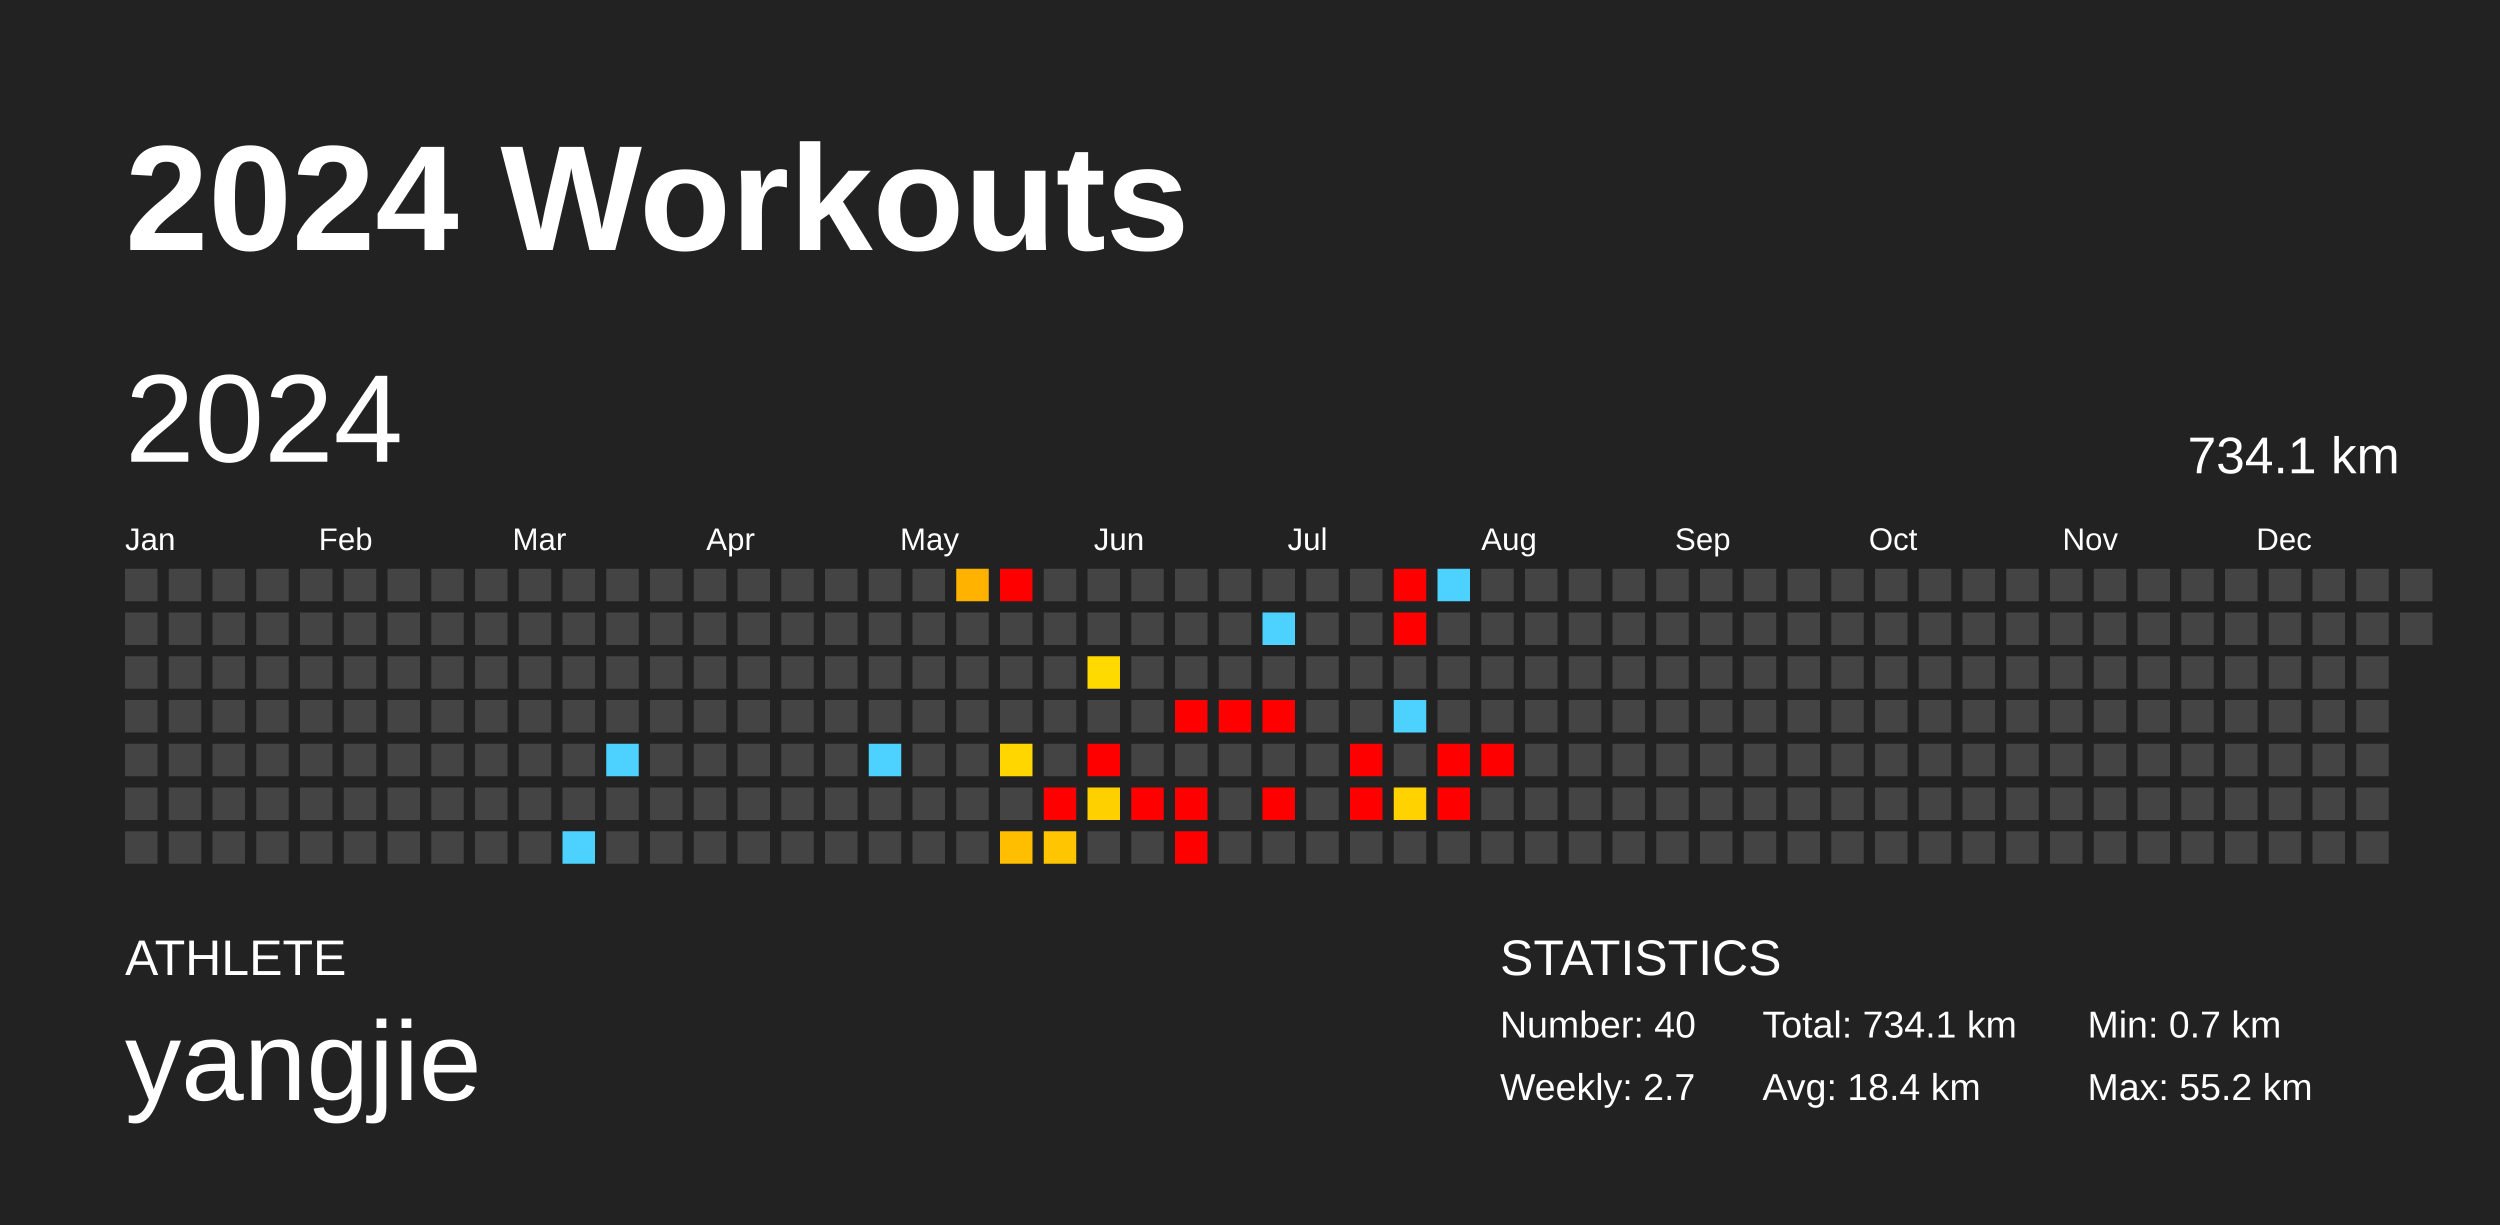
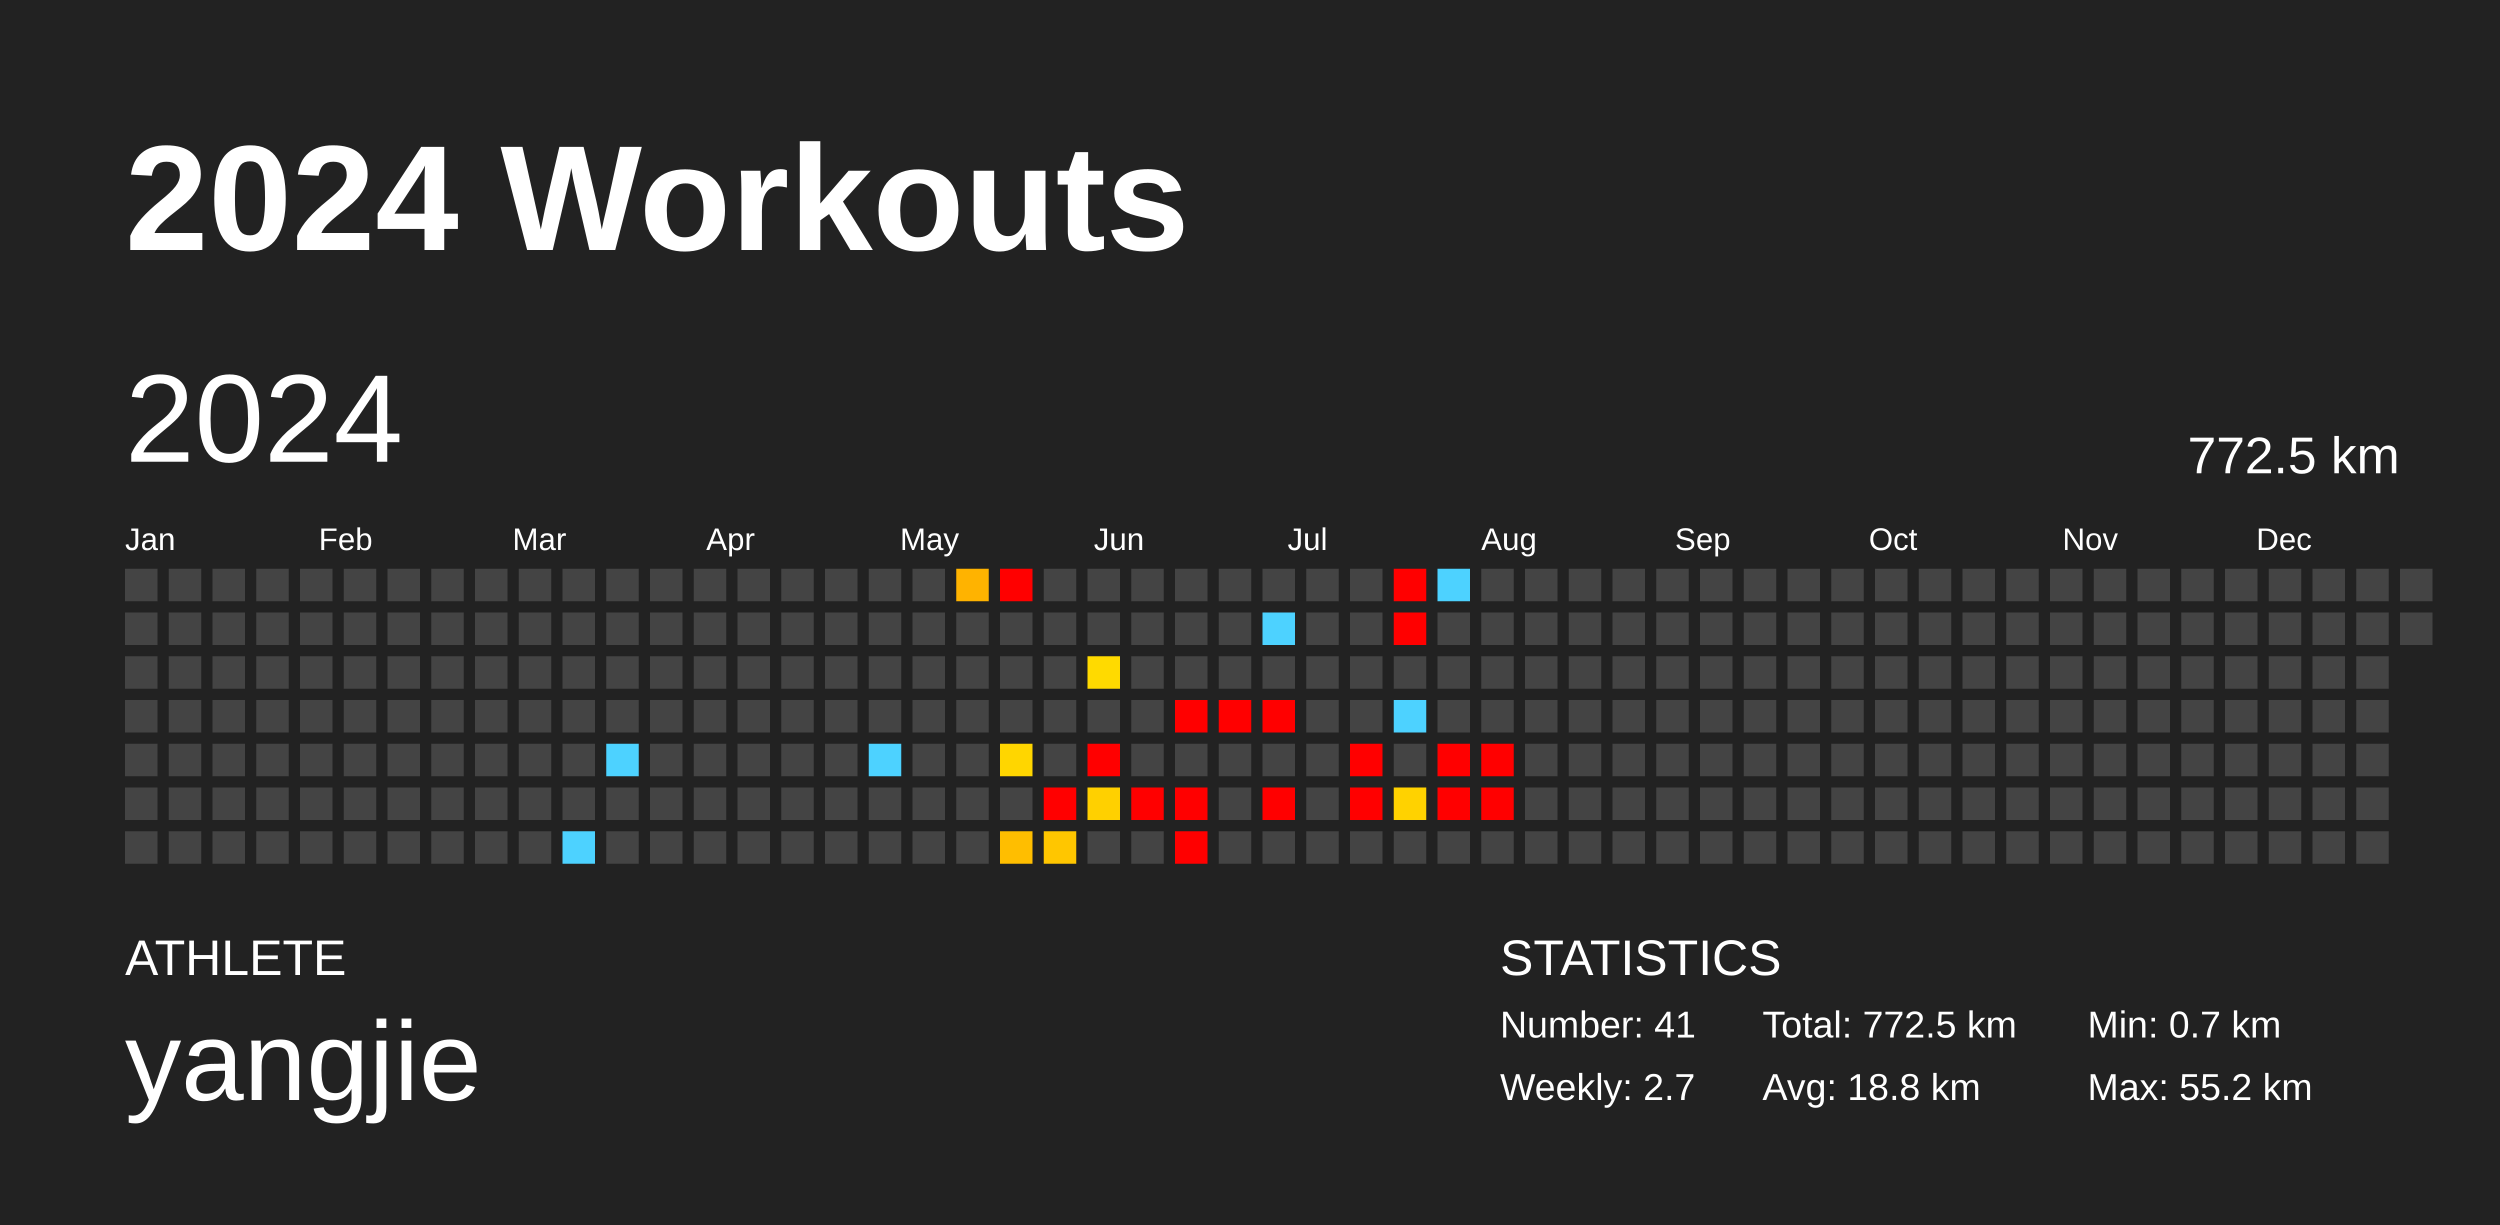
<svg xmlns="http://www.w3.org/2000/svg" baseProfile="full" height="98mm" version="1.1" viewBox="0,0,200,98" width="200mm">
  <defs />
  <rect fill="#222222" height="98" width="200" x="0" y="0" />
  <text fill="#FFFFFF" style="font-size:12px; font-family:Arial; font-weight:bold;" x="10" y="20">2024 Workouts</text>
  <text fill="#FFFFFF" style="font-size:4px; font-family:Arial" x="10" y="78">ATHLETE</text>
  <text fill="#FFFFFF" style="font-size:9px; font-family:Arial" x="10" y="88">yangjie</text>
  <text fill="#FFFFFF" style="font-size:4px; font-family:Arial" x="120" y="78">STATISTICS</text>
-   <text fill="#FFFFFF" style="font-size:3px; font-family:Arial" x="120" y="83">Number: 40</text>
+   <text fill="#FFFFFF" style="font-size:3px; font-family:Arial" x="120" y="83">Number: 41</text>
  <text fill="#FFFFFF" style="font-size:3px; font-family:Arial" x="120" y="88">Weekly: 2.7</text>
-   <text fill="#FFFFFF" style="font-size:3px; font-family:Arial" x="141" y="83">Total: 734.1 km</text>
-   <text fill="#FFFFFF" style="font-size:3px; font-family:Arial" x="141" y="88">Avg: 18.4 km</text>
+   <text fill="#FFFFFF" style="font-size:3px; font-family:Arial" x="141" y="83">Total: 772.5 km</text>
+   <text fill="#FFFFFF" style="font-size:3px; font-family:Arial" x="141" y="88">Avg: 18.8 km</text>
  <text fill="#FFFFFF" style="font-size:3px; font-family:Arial" x="167" y="83">Min: 0.7 km</text>
  <text fill="#FFFFFF" style="font-size:3px; font-family:Arial" x="167" y="88">Max: 55.2 km</text>
  <text dominant-baseline="hanging" fill="#FFFFFF" style="font-size:10.0px; font-family:Arial;" x="10" y="30">2024</text>
-   <text dominant-baseline="hanging" fill="#FFFFFF" style="font-size:4.125px; font-family:Arial;" x="175" y="35">734.1 km</text>
+   <text dominant-baseline="hanging" fill="#FFFFFF" style="font-size:4.125px; font-family:Arial;" x="175" y="35">772.5 km</text>
  <text fill="#FFFFFF" style="font-size:2.5px; font-family:Arial" x="10.0" y="44">Jan</text>
  <text fill="#FFFFFF" style="font-size:2.5px; font-family:Arial" x="25.5" y="44">Feb</text>
  <text fill="#FFFFFF" style="font-size:2.5px; font-family:Arial" x="41.0" y="44">Mar</text>
  <text fill="#FFFFFF" style="font-size:2.5px; font-family:Arial" x="56.5" y="44">Apr</text>
  <text fill="#FFFFFF" style="font-size:2.5px; font-family:Arial" x="72.0" y="44">May</text>
  <text fill="#FFFFFF" style="font-size:2.5px; font-family:Arial" x="87.5" y="44">Jun</text>
  <text fill="#FFFFFF" style="font-size:2.5px; font-family:Arial" x="103.0" y="44">Jul</text>
  <text fill="#FFFFFF" style="font-size:2.5px; font-family:Arial" x="118.5" y="44">Aug</text>
  <text fill="#FFFFFF" style="font-size:2.5px; font-family:Arial" x="134.0" y="44">Sep</text>
  <text fill="#FFFFFF" style="font-size:2.5px; font-family:Arial" x="149.5" y="44">Oct</text>
  <text fill="#FFFFFF" style="font-size:2.5px; font-family:Arial" x="165.0" y="44">Nov</text>
  <text fill="#FFFFFF" style="font-size:2.5px; font-family:Arial" x="180.5" y="44">Dec</text>
  <rect fill="#444444" height="2.6" width="2.6" x="10.0" y="45.5" />
  <rect fill="#444444" height="2.6" width="2.6" x="10.0" y="49.0" />
  <rect fill="#444444" height="2.6" width="2.6" x="10.0" y="52.5" />
  <rect fill="#444444" height="2.6" width="2.6" x="10.0" y="56.0" />
  <rect fill="#444444" height="2.6" width="2.6" x="10.0" y="59.5" />
  <rect fill="#444444" height="2.6" width="2.6" x="10.0" y="63.0" />
  <rect fill="#444444" height="2.6" width="2.6" x="10.0" y="66.5" />
  <rect fill="#444444" height="2.6" width="2.6" x="13.5" y="45.5" />
  <rect fill="#444444" height="2.6" width="2.6" x="13.5" y="49.0" />
  <rect fill="#444444" height="2.6" width="2.6" x="13.5" y="52.5" />
  <rect fill="#444444" height="2.6" width="2.6" x="13.5" y="56.0" />
  <rect fill="#444444" height="2.6" width="2.6" x="13.5" y="59.5" />
  <rect fill="#444444" height="2.6" width="2.6" x="13.5" y="63.0" />
  <rect fill="#444444" height="2.6" width="2.6" x="13.5" y="66.5" />
  <rect fill="#444444" height="2.6" width="2.6" x="17.0" y="45.5" />
  <rect fill="#444444" height="2.6" width="2.6" x="17.0" y="49.0" />
  <rect fill="#444444" height="2.6" width="2.6" x="17.0" y="52.5" />
  <rect fill="#444444" height="2.6" width="2.6" x="17.0" y="56.0" />
  <rect fill="#444444" height="2.6" width="2.6" x="17.0" y="59.5" />
  <rect fill="#444444" height="2.6" width="2.6" x="17.0" y="63.0" />
  <rect fill="#444444" height="2.6" width="2.6" x="17.0" y="66.5" />
  <rect fill="#444444" height="2.6" width="2.6" x="20.5" y="45.5" />
  <rect fill="#444444" height="2.6" width="2.6" x="20.5" y="49.0" />
  <rect fill="#444444" height="2.6" width="2.6" x="20.5" y="52.5" />
  <rect fill="#444444" height="2.6" width="2.6" x="20.5" y="56.0" />
  <rect fill="#444444" height="2.6" width="2.6" x="20.5" y="59.5" />
  <rect fill="#444444" height="2.6" width="2.6" x="20.5" y="63.0" />
  <rect fill="#444444" height="2.6" width="2.6" x="20.5" y="66.5" />
  <rect fill="#444444" height="2.6" width="2.6" x="24.0" y="45.5" />
  <rect fill="#444444" height="2.6" width="2.6" x="24.0" y="49.0" />
  <rect fill="#444444" height="2.6" width="2.6" x="24.0" y="52.5" />
  <rect fill="#444444" height="2.6" width="2.6" x="24.0" y="56.0" />
  <rect fill="#444444" height="2.6" width="2.6" x="24.0" y="59.5" />
  <rect fill="#444444" height="2.6" width="2.6" x="24.0" y="63.0" />
  <rect fill="#444444" height="2.6" width="2.6" x="24.0" y="66.5" />
  <rect fill="#444444" height="2.6" width="2.6" x="27.5" y="45.5" />
  <rect fill="#444444" height="2.6" width="2.6" x="27.5" y="49.0" />
  <rect fill="#444444" height="2.6" width="2.6" x="27.5" y="52.5" />
  <rect fill="#444444" height="2.6" width="2.6" x="27.5" y="56.0" />
  <rect fill="#444444" height="2.6" width="2.6" x="27.5" y="59.5" />
  <rect fill="#444444" height="2.6" width="2.6" x="27.5" y="63.0" />
  <rect fill="#444444" height="2.6" width="2.6" x="27.5" y="66.5" />
  <rect fill="#444444" height="2.6" width="2.6" x="31.0" y="45.5" />
  <rect fill="#444444" height="2.6" width="2.6" x="31.0" y="49.0" />
  <rect fill="#444444" height="2.6" width="2.6" x="31.0" y="52.5" />
  <rect fill="#444444" height="2.6" width="2.6" x="31.0" y="56.0" />
  <rect fill="#444444" height="2.6" width="2.6" x="31.0" y="59.5" />
  <rect fill="#444444" height="2.6" width="2.6" x="31.0" y="63.0" />
  <rect fill="#444444" height="2.6" width="2.6" x="31.0" y="66.5" />
  <rect fill="#444444" height="2.6" width="2.6" x="34.5" y="45.5" />
  <rect fill="#444444" height="2.6" width="2.6" x="34.5" y="49.0" />
  <rect fill="#444444" height="2.6" width="2.6" x="34.5" y="52.5" />
  <rect fill="#444444" height="2.6" width="2.6" x="34.5" y="56.0" />
  <rect fill="#444444" height="2.6" width="2.6" x="34.5" y="59.5" />
  <rect fill="#444444" height="2.6" width="2.6" x="34.5" y="63.0" />
  <rect fill="#444444" height="2.6" width="2.6" x="34.5" y="66.5" />
  <rect fill="#444444" height="2.6" width="2.6" x="38.0" y="45.5" />
  <rect fill="#444444" height="2.6" width="2.6" x="38.0" y="49.0" />
  <rect fill="#444444" height="2.6" width="2.6" x="38.0" y="52.5" />
  <rect fill="#444444" height="2.6" width="2.6" x="38.0" y="56.0" />
  <rect fill="#444444" height="2.6" width="2.6" x="38.0" y="59.5" />
  <rect fill="#444444" height="2.6" width="2.6" x="38.0" y="63.0" />
  <rect fill="#444444" height="2.6" width="2.6" x="38.0" y="66.5" />
  <rect fill="#444444" height="2.6" width="2.6" x="41.5" y="45.5" />
  <rect fill="#444444" height="2.6" width="2.6" x="41.5" y="49.0" />
  <rect fill="#444444" height="2.6" width="2.6" x="41.5" y="52.5" />
  <rect fill="#444444" height="2.6" width="2.6" x="41.5" y="56.0" />
  <rect fill="#444444" height="2.6" width="2.6" x="41.5" y="59.5" />
  <rect fill="#444444" height="2.6" width="2.6" x="41.5" y="63.0" />
  <rect fill="#444444" height="2.6" width="2.6" x="41.5" y="66.5" />
  <rect fill="#444444" height="2.6" width="2.6" x="45.0" y="45.5" />
  <rect fill="#444444" height="2.6" width="2.6" x="45.0" y="49.0" />
  <rect fill="#444444" height="2.6" width="2.6" x="45.0" y="52.5" />
  <rect fill="#444444" height="2.6" width="2.6" x="45.0" y="56.0" />
  <rect fill="#444444" height="2.6" width="2.6" x="45.0" y="59.5" />
  <rect fill="#444444" height="2.6" width="2.6" x="45.0" y="63.0" />
  <rect fill="#4dd2ff" height="2.6" width="2.6" x="45.0" y="66.5" />
  <rect fill="#444444" height="2.6" width="2.6" x="48.5" y="45.5" />
  <rect fill="#444444" height="2.6" width="2.6" x="48.5" y="49.0" />
  <rect fill="#444444" height="2.6" width="2.6" x="48.5" y="52.5" />
  <rect fill="#444444" height="2.6" width="2.6" x="48.5" y="56.0" />
  <rect fill="#4dd2ff" height="2.6" width="2.6" x="48.5" y="59.5" />
  <rect fill="#444444" height="2.6" width="2.6" x="48.5" y="63.0" />
  <rect fill="#444444" height="2.6" width="2.6" x="48.5" y="66.5" />
  <rect fill="#444444" height="2.6" width="2.6" x="52.0" y="45.5" />
  <rect fill="#444444" height="2.6" width="2.6" x="52.0" y="49.0" />
  <rect fill="#444444" height="2.6" width="2.6" x="52.0" y="52.5" />
  <rect fill="#444444" height="2.6" width="2.6" x="52.0" y="56.0" />
  <rect fill="#444444" height="2.6" width="2.6" x="52.0" y="59.5" />
  <rect fill="#444444" height="2.6" width="2.6" x="52.0" y="63.0" />
  <rect fill="#444444" height="2.6" width="2.6" x="52.0" y="66.5" />
  <rect fill="#444444" height="2.6" width="2.6" x="55.5" y="45.5" />
  <rect fill="#444444" height="2.6" width="2.6" x="55.5" y="49.0" />
  <rect fill="#444444" height="2.6" width="2.6" x="55.5" y="52.5" />
  <rect fill="#444444" height="2.6" width="2.6" x="55.5" y="56.0" />
  <rect fill="#444444" height="2.6" width="2.6" x="55.5" y="59.5" />
  <rect fill="#444444" height="2.6" width="2.6" x="55.5" y="63.0" />
  <rect fill="#444444" height="2.6" width="2.6" x="55.5" y="66.5" />
  <rect fill="#444444" height="2.6" width="2.6" x="59.0" y="45.5" />
  <rect fill="#444444" height="2.6" width="2.6" x="59.0" y="49.0" />
  <rect fill="#444444" height="2.6" width="2.6" x="59.0" y="52.5" />
  <rect fill="#444444" height="2.6" width="2.6" x="59.0" y="56.0" />
  <rect fill="#444444" height="2.6" width="2.6" x="59.0" y="59.5" />
  <rect fill="#444444" height="2.6" width="2.6" x="59.0" y="63.0" />
  <rect fill="#444444" height="2.6" width="2.6" x="59.0" y="66.5" />
  <rect fill="#444444" height="2.6" width="2.6" x="62.5" y="45.5" />
  <rect fill="#444444" height="2.6" width="2.6" x="62.5" y="49.0" />
  <rect fill="#444444" height="2.6" width="2.6" x="62.5" y="52.5" />
  <rect fill="#444444" height="2.6" width="2.6" x="62.5" y="56.0" />
  <rect fill="#444444" height="2.6" width="2.6" x="62.5" y="59.5" />
  <rect fill="#444444" height="2.6" width="2.6" x="62.5" y="63.0" />
  <rect fill="#444444" height="2.6" width="2.6" x="62.5" y="66.5" />
  <rect fill="#444444" height="2.6" width="2.6" x="66.0" y="45.5" />
  <rect fill="#444444" height="2.6" width="2.6" x="66.0" y="49.0" />
  <rect fill="#444444" height="2.6" width="2.6" x="66.0" y="52.5" />
  <rect fill="#444444" height="2.6" width="2.6" x="66.0" y="56.0" />
  <rect fill="#444444" height="2.6" width="2.6" x="66.0" y="59.5" />
  <rect fill="#444444" height="2.6" width="2.6" x="66.0" y="63.0" />
  <rect fill="#444444" height="2.6" width="2.6" x="66.0" y="66.5" />
  <rect fill="#444444" height="2.6" width="2.6" x="69.5" y="45.5" />
  <rect fill="#444444" height="2.6" width="2.6" x="69.5" y="49.0" />
  <rect fill="#444444" height="2.6" width="2.6" x="69.5" y="52.5" />
  <rect fill="#444444" height="2.6" width="2.6" x="69.5" y="56.0" />
  <rect fill="#4dd2ff" height="2.6" width="2.6" x="69.5" y="59.5" />
  <rect fill="#444444" height="2.6" width="2.6" x="69.5" y="63.0" />
  <rect fill="#444444" height="2.6" width="2.6" x="69.5" y="66.5" />
  <rect fill="#444444" height="2.6" width="2.6" x="73.0" y="45.5" />
  <rect fill="#444444" height="2.6" width="2.6" x="73.0" y="49.0" />
  <rect fill="#444444" height="2.6" width="2.6" x="73.0" y="52.5" />
  <rect fill="#444444" height="2.6" width="2.6" x="73.0" y="56.0" />
  <rect fill="#444444" height="2.6" width="2.6" x="73.0" y="59.5" />
  <rect fill="#444444" height="2.6" width="2.6" x="73.0" y="63.0" />
  <rect fill="#444444" height="2.6" width="2.6" x="73.0" y="66.5" />
  <rect fill="#ffb300" height="2.6" width="2.6" x="76.5" y="45.5" />
  <rect fill="#444444" height="2.6" width="2.6" x="76.5" y="49.0" />
  <rect fill="#444444" height="2.6" width="2.6" x="76.5" y="52.5" />
  <rect fill="#444444" height="2.6" width="2.6" x="76.5" y="56.0" />
  <rect fill="#444444" height="2.6" width="2.6" x="76.5" y="59.5" />
  <rect fill="#444444" height="2.6" width="2.6" x="76.5" y="63.0" />
  <rect fill="#444444" height="2.6" width="2.6" x="76.5" y="66.5" />
  <rect fill="red" height="2.6" width="2.6" x="80.0" y="45.5" />
  <rect fill="#444444" height="2.6" width="2.6" x="80.0" y="49.0" />
  <rect fill="#444444" height="2.6" width="2.6" x="80.0" y="52.5" />
  <rect fill="#444444" height="2.6" width="2.6" x="80.0" y="56.0" />
  <rect fill="#ffd600" height="2.6" width="2.6" x="80.0" y="59.5" />
  <rect fill="#444444" height="2.6" width="2.6" x="80.0" y="63.0" />
  <rect fill="#ffbe00" height="2.6" width="2.6" x="80.0" y="66.5" />
  <rect fill="#444444" height="2.6" width="2.6" x="83.5" y="45.5" />
  <rect fill="#444444" height="2.6" width="2.6" x="83.5" y="49.0" />
  <rect fill="#444444" height="2.6" width="2.6" x="83.5" y="52.5" />
  <rect fill="#444444" height="2.6" width="2.6" x="83.5" y="56.0" />
  <rect fill="#444444" height="2.6" width="2.6" x="83.5" y="59.5" />
  <rect fill="red" height="2.6" width="2.6" x="83.5" y="63.0" />
  <rect fill="#ffc600" height="2.6" width="2.6" x="83.5" y="66.5" />
  <rect fill="#444444" height="2.6" width="2.6" x="87.0" y="45.5" />
  <rect fill="#444444" height="2.6" width="2.6" x="87.0" y="49.0" />
  <rect fill="#ffda00" height="2.6" width="2.6" x="87.0" y="52.5" />
  <rect fill="#444444" height="2.6" width="2.6" x="87.0" y="56.0" />
  <rect fill="red" height="2.6" width="2.6" x="87.0" y="59.5" />
  <rect fill="#ffd000" height="2.6" width="2.6" x="87.0" y="63.0" />
  <rect fill="#444444" height="2.6" width="2.6" x="87.0" y="66.5" />
  <rect fill="#444444" height="2.6" width="2.6" x="90.5" y="45.5" />
  <rect fill="#444444" height="2.6" width="2.6" x="90.5" y="49.0" />
  <rect fill="#444444" height="2.6" width="2.6" x="90.5" y="52.5" />
  <rect fill="#444444" height="2.6" width="2.6" x="90.5" y="56.0" />
  <rect fill="#444444" height="2.6" width="2.6" x="90.5" y="59.5" />
  <rect fill="red" height="2.6" width="2.6" x="90.5" y="63.0" />
  <rect fill="#444444" height="2.6" width="2.6" x="90.5" y="66.5" />
  <rect fill="#444444" height="2.6" width="2.6" x="94.0" y="45.5" />
  <rect fill="#444444" height="2.6" width="2.6" x="94.0" y="49.0" />
  <rect fill="#444444" height="2.6" width="2.6" x="94.0" y="52.5" />
  <rect fill="red" height="2.6" width="2.6" x="94.0" y="56.0" />
  <rect fill="#444444" height="2.6" width="2.6" x="94.0" y="59.5" />
  <rect fill="red" height="2.6" width="2.6" x="94.0" y="63.0" />
  <rect fill="red" height="2.6" width="2.6" x="94.0" y="66.5" />
  <rect fill="#444444" height="2.6" width="2.6" x="97.5" y="45.5" />
  <rect fill="#444444" height="2.6" width="2.6" x="97.5" y="49.0" />
  <rect fill="#444444" height="2.6" width="2.6" x="97.5" y="52.5" />
  <rect fill="red" height="2.6" width="2.6" x="97.5" y="56.0" />
  <rect fill="#444444" height="2.6" width="2.6" x="97.5" y="59.5" />
  <rect fill="#444444" height="2.6" width="2.6" x="97.5" y="63.0" />
  <rect fill="#444444" height="2.6" width="2.6" x="97.5" y="66.5" />
  <rect fill="#444444" height="2.6" width="2.6" x="101.0" y="45.5" />
  <rect fill="#4dd2ff" height="2.6" width="2.6" x="101.0" y="49.0" />
  <rect fill="#444444" height="2.6" width="2.6" x="101.0" y="52.5" />
  <rect fill="red" height="2.6" width="2.6" x="101.0" y="56.0" />
  <rect fill="#444444" height="2.6" width="2.6" x="101.0" y="59.5" />
  <rect fill="red" height="2.6" width="2.6" x="101.0" y="63.0" />
  <rect fill="#444444" height="2.6" width="2.6" x="101.0" y="66.5" />
  <rect fill="#444444" height="2.6" width="2.6" x="104.5" y="45.5" />
  <rect fill="#444444" height="2.6" width="2.6" x="104.5" y="49.0" />
  <rect fill="#444444" height="2.6" width="2.6" x="104.5" y="52.5" />
  <rect fill="#444444" height="2.6" width="2.6" x="104.5" y="56.0" />
  <rect fill="#444444" height="2.6" width="2.6" x="104.5" y="59.5" />
  <rect fill="#444444" height="2.6" width="2.6" x="104.5" y="63.0" />
  <rect fill="#444444" height="2.6" width="2.6" x="104.5" y="66.5" />
  <rect fill="#444444" height="2.6" width="2.6" x="108.0" y="45.5" />
  <rect fill="#444444" height="2.6" width="2.6" x="108.0" y="49.0" />
  <rect fill="#444444" height="2.6" width="2.6" x="108.0" y="52.5" />
  <rect fill="#444444" height="2.6" width="2.6" x="108.0" y="56.0" />
  <rect fill="red" height="2.6" width="2.6" x="108.0" y="59.5" />
  <rect fill="red" height="2.6" width="2.6" x="108.0" y="63.0" />
  <rect fill="#444444" height="2.6" width="2.6" x="108.0" y="66.5" />
  <rect fill="red" height="2.6" width="2.6" x="111.5" y="45.5" />
  <rect fill="red" height="2.6" width="2.6" x="111.5" y="49.0" />
  <rect fill="#444444" height="2.6" width="2.6" x="111.5" y="52.5" />
  <rect fill="#4dd2ff" height="2.6" width="2.6" x="111.5" y="56.0" />
  <rect fill="#444444" height="2.6" width="2.6" x="111.5" y="59.5" />
  <rect fill="#ffd200" height="2.6" width="2.6" x="111.5" y="63.0" />
  <rect fill="#444444" height="2.6" width="2.6" x="111.5" y="66.5" />
  <rect fill="#4dd2ff" height="2.6" width="2.6" x="115.0" y="45.5" />
  <rect fill="#444444" height="2.6" width="2.6" x="115.0" y="49.0" />
  <rect fill="#444444" height="2.6" width="2.6" x="115.0" y="52.5" />
  <rect fill="#444444" height="2.6" width="2.6" x="115.0" y="56.0" />
  <rect fill="red" height="2.6" width="2.6" x="115.0" y="59.5" />
  <rect fill="red" height="2.6" width="2.6" x="115.0" y="63.0" />
  <rect fill="#444444" height="2.6" width="2.6" x="115.0" y="66.5" />
  <rect fill="#444444" height="2.6" width="2.6" x="118.5" y="45.5" />
  <rect fill="#444444" height="2.6" width="2.6" x="118.5" y="49.0" />
  <rect fill="#444444" height="2.6" width="2.6" x="118.5" y="52.5" />
  <rect fill="#444444" height="2.6" width="2.6" x="118.5" y="56.0" />
  <rect fill="red" height="2.6" width="2.6" x="118.5" y="59.5" />
-   <rect fill="#444444" height="2.6" width="2.6" x="118.5" y="63.0" />
+   <rect fill="red" height="2.6" width="2.6" x="118.5" y="63.0" />
  <rect fill="#444444" height="2.6" width="2.6" x="118.5" y="66.5" />
  <rect fill="#444444" height="2.6" width="2.6" x="122.0" y="45.5" />
  <rect fill="#444444" height="2.6" width="2.6" x="122.0" y="49.0" />
  <rect fill="#444444" height="2.6" width="2.6" x="122.0" y="52.5" />
  <rect fill="#444444" height="2.6" width="2.6" x="122.0" y="56.0" />
  <rect fill="#444444" height="2.6" width="2.6" x="122.0" y="59.5" />
  <rect fill="#444444" height="2.6" width="2.6" x="122.0" y="63.0" />
  <rect fill="#444444" height="2.6" width="2.6" x="122.0" y="66.5" />
  <rect fill="#444444" height="2.6" width="2.6" x="125.5" y="45.5" />
  <rect fill="#444444" height="2.6" width="2.6" x="125.5" y="49.0" />
  <rect fill="#444444" height="2.6" width="2.6" x="125.5" y="52.5" />
  <rect fill="#444444" height="2.6" width="2.6" x="125.5" y="56.0" />
  <rect fill="#444444" height="2.6" width="2.6" x="125.5" y="59.5" />
  <rect fill="#444444" height="2.6" width="2.6" x="125.5" y="63.0" />
  <rect fill="#444444" height="2.6" width="2.6" x="125.5" y="66.5" />
  <rect fill="#444444" height="2.6" width="2.6" x="129.0" y="45.5" />
  <rect fill="#444444" height="2.6" width="2.6" x="129.0" y="49.0" />
  <rect fill="#444444" height="2.6" width="2.6" x="129.0" y="52.5" />
  <rect fill="#444444" height="2.6" width="2.6" x="129.0" y="56.0" />
  <rect fill="#444444" height="2.6" width="2.6" x="129.0" y="59.5" />
  <rect fill="#444444" height="2.6" width="2.6" x="129.0" y="63.0" />
  <rect fill="#444444" height="2.6" width="2.6" x="129.0" y="66.5" />
  <rect fill="#444444" height="2.6" width="2.6" x="132.5" y="45.5" />
  <rect fill="#444444" height="2.6" width="2.6" x="132.5" y="49.0" />
  <rect fill="#444444" height="2.6" width="2.6" x="132.5" y="52.5" />
  <rect fill="#444444" height="2.6" width="2.6" x="132.5" y="56.0" />
  <rect fill="#444444" height="2.6" width="2.6" x="132.5" y="59.5" />
  <rect fill="#444444" height="2.6" width="2.6" x="132.5" y="63.0" />
  <rect fill="#444444" height="2.6" width="2.6" x="132.5" y="66.5" />
  <rect fill="#444444" height="2.6" width="2.6" x="136.0" y="45.5" />
  <rect fill="#444444" height="2.6" width="2.6" x="136.0" y="49.0" />
  <rect fill="#444444" height="2.6" width="2.6" x="136.0" y="52.5" />
  <rect fill="#444444" height="2.6" width="2.6" x="136.0" y="56.0" />
  <rect fill="#444444" height="2.6" width="2.6" x="136.0" y="59.5" />
  <rect fill="#444444" height="2.6" width="2.6" x="136.0" y="63.0" />
  <rect fill="#444444" height="2.6" width="2.6" x="136.0" y="66.5" />
  <rect fill="#444444" height="2.6" width="2.6" x="139.5" y="45.5" />
  <rect fill="#444444" height="2.6" width="2.6" x="139.5" y="49.0" />
  <rect fill="#444444" height="2.6" width="2.6" x="139.5" y="52.5" />
  <rect fill="#444444" height="2.6" width="2.6" x="139.5" y="56.0" />
  <rect fill="#444444" height="2.6" width="2.6" x="139.5" y="59.5" />
  <rect fill="#444444" height="2.6" width="2.6" x="139.5" y="63.0" />
  <rect fill="#444444" height="2.6" width="2.6" x="139.5" y="66.5" />
  <rect fill="#444444" height="2.6" width="2.6" x="143.0" y="45.5" />
  <rect fill="#444444" height="2.6" width="2.6" x="143.0" y="49.0" />
  <rect fill="#444444" height="2.6" width="2.6" x="143.0" y="52.5" />
  <rect fill="#444444" height="2.6" width="2.6" x="143.0" y="56.0" />
  <rect fill="#444444" height="2.6" width="2.6" x="143.0" y="59.5" />
  <rect fill="#444444" height="2.6" width="2.6" x="143.0" y="63.0" />
  <rect fill="#444444" height="2.6" width="2.6" x="143.0" y="66.5" />
  <rect fill="#444444" height="2.6" width="2.6" x="146.5" y="45.5" />
  <rect fill="#444444" height="2.6" width="2.6" x="146.5" y="49.0" />
  <rect fill="#444444" height="2.6" width="2.6" x="146.5" y="52.5" />
  <rect fill="#444444" height="2.6" width="2.6" x="146.5" y="56.0" />
  <rect fill="#444444" height="2.6" width="2.6" x="146.5" y="59.5" />
  <rect fill="#444444" height="2.6" width="2.6" x="146.5" y="63.0" />
  <rect fill="#444444" height="2.6" width="2.6" x="146.5" y="66.5" />
  <rect fill="#444444" height="2.6" width="2.6" x="150.0" y="45.5" />
  <rect fill="#444444" height="2.6" width="2.6" x="150.0" y="49.0" />
  <rect fill="#444444" height="2.6" width="2.6" x="150.0" y="52.5" />
  <rect fill="#444444" height="2.6" width="2.6" x="150.0" y="56.0" />
  <rect fill="#444444" height="2.6" width="2.6" x="150.0" y="59.5" />
  <rect fill="#444444" height="2.6" width="2.6" x="150.0" y="63.0" />
  <rect fill="#444444" height="2.6" width="2.6" x="150.0" y="66.5" />
  <rect fill="#444444" height="2.6" width="2.6" x="153.5" y="45.5" />
  <rect fill="#444444" height="2.6" width="2.6" x="153.5" y="49.0" />
  <rect fill="#444444" height="2.6" width="2.6" x="153.5" y="52.5" />
  <rect fill="#444444" height="2.6" width="2.6" x="153.5" y="56.0" />
  <rect fill="#444444" height="2.6" width="2.6" x="153.5" y="59.5" />
  <rect fill="#444444" height="2.6" width="2.6" x="153.5" y="63.0" />
  <rect fill="#444444" height="2.6" width="2.6" x="153.5" y="66.5" />
  <rect fill="#444444" height="2.6" width="2.6" x="157.0" y="45.5" />
  <rect fill="#444444" height="2.6" width="2.6" x="157.0" y="49.0" />
  <rect fill="#444444" height="2.6" width="2.6" x="157.0" y="52.5" />
  <rect fill="#444444" height="2.6" width="2.6" x="157.0" y="56.0" />
  <rect fill="#444444" height="2.6" width="2.6" x="157.0" y="59.5" />
  <rect fill="#444444" height="2.6" width="2.6" x="157.0" y="63.0" />
  <rect fill="#444444" height="2.6" width="2.6" x="157.0" y="66.5" />
  <rect fill="#444444" height="2.6" width="2.6" x="160.5" y="45.5" />
  <rect fill="#444444" height="2.6" width="2.6" x="160.5" y="49.0" />
  <rect fill="#444444" height="2.6" width="2.6" x="160.5" y="52.5" />
  <rect fill="#444444" height="2.6" width="2.6" x="160.5" y="56.0" />
  <rect fill="#444444" height="2.6" width="2.6" x="160.5" y="59.5" />
  <rect fill="#444444" height="2.6" width="2.6" x="160.5" y="63.0" />
  <rect fill="#444444" height="2.6" width="2.6" x="160.5" y="66.5" />
  <rect fill="#444444" height="2.6" width="2.6" x="164.0" y="45.5" />
  <rect fill="#444444" height="2.6" width="2.6" x="164.0" y="49.0" />
  <rect fill="#444444" height="2.6" width="2.6" x="164.0" y="52.5" />
  <rect fill="#444444" height="2.6" width="2.6" x="164.0" y="56.0" />
  <rect fill="#444444" height="2.6" width="2.6" x="164.0" y="59.5" />
  <rect fill="#444444" height="2.6" width="2.6" x="164.0" y="63.0" />
  <rect fill="#444444" height="2.6" width="2.6" x="164.0" y="66.5" />
  <rect fill="#444444" height="2.6" width="2.6" x="167.5" y="45.5" />
  <rect fill="#444444" height="2.6" width="2.6" x="167.5" y="49.0" />
  <rect fill="#444444" height="2.6" width="2.6" x="167.5" y="52.5" />
  <rect fill="#444444" height="2.6" width="2.6" x="167.5" y="56.0" />
  <rect fill="#444444" height="2.6" width="2.6" x="167.5" y="59.5" />
  <rect fill="#444444" height="2.6" width="2.6" x="167.5" y="63.0" />
  <rect fill="#444444" height="2.6" width="2.6" x="167.5" y="66.5" />
  <rect fill="#444444" height="2.6" width="2.6" x="171.0" y="45.5" />
  <rect fill="#444444" height="2.6" width="2.6" x="171.0" y="49.0" />
  <rect fill="#444444" height="2.6" width="2.6" x="171.0" y="52.5" />
  <rect fill="#444444" height="2.6" width="2.6" x="171.0" y="56.0" />
  <rect fill="#444444" height="2.6" width="2.6" x="171.0" y="59.5" />
  <rect fill="#444444" height="2.6" width="2.6" x="171.0" y="63.0" />
  <rect fill="#444444" height="2.6" width="2.6" x="171.0" y="66.5" />
  <rect fill="#444444" height="2.6" width="2.6" x="174.5" y="45.5" />
  <rect fill="#444444" height="2.6" width="2.6" x="174.5" y="49.0" />
  <rect fill="#444444" height="2.6" width="2.6" x="174.5" y="52.5" />
  <rect fill="#444444" height="2.6" width="2.6" x="174.5" y="56.0" />
  <rect fill="#444444" height="2.6" width="2.6" x="174.5" y="59.5" />
  <rect fill="#444444" height="2.6" width="2.6" x="174.5" y="63.0" />
  <rect fill="#444444" height="2.6" width="2.6" x="174.5" y="66.5" />
  <rect fill="#444444" height="2.6" width="2.6" x="178.0" y="45.5" />
  <rect fill="#444444" height="2.6" width="2.6" x="178.0" y="49.0" />
  <rect fill="#444444" height="2.6" width="2.6" x="178.0" y="52.5" />
  <rect fill="#444444" height="2.6" width="2.6" x="178.0" y="56.0" />
  <rect fill="#444444" height="2.6" width="2.6" x="178.0" y="59.5" />
  <rect fill="#444444" height="2.6" width="2.6" x="178.0" y="63.0" />
  <rect fill="#444444" height="2.6" width="2.6" x="178.0" y="66.5" />
  <rect fill="#444444" height="2.6" width="2.6" x="181.5" y="45.5" />
  <rect fill="#444444" height="2.6" width="2.6" x="181.5" y="49.0" />
  <rect fill="#444444" height="2.6" width="2.6" x="181.5" y="52.5" />
  <rect fill="#444444" height="2.6" width="2.6" x="181.5" y="56.0" />
  <rect fill="#444444" height="2.6" width="2.6" x="181.5" y="59.5" />
  <rect fill="#444444" height="2.6" width="2.6" x="181.5" y="63.0" />
  <rect fill="#444444" height="2.6" width="2.6" x="181.5" y="66.5" />
  <rect fill="#444444" height="2.6" width="2.6" x="185.0" y="45.5" />
  <rect fill="#444444" height="2.6" width="2.6" x="185.0" y="49.0" />
  <rect fill="#444444" height="2.6" width="2.6" x="185.0" y="52.5" />
  <rect fill="#444444" height="2.6" width="2.6" x="185.0" y="56.0" />
  <rect fill="#444444" height="2.6" width="2.6" x="185.0" y="59.5" />
  <rect fill="#444444" height="2.6" width="2.6" x="185.0" y="63.0" />
  <rect fill="#444444" height="2.6" width="2.6" x="185.0" y="66.5" />
  <rect fill="#444444" height="2.6" width="2.6" x="188.5" y="45.5" />
  <rect fill="#444444" height="2.6" width="2.6" x="188.5" y="49.0" />
  <rect fill="#444444" height="2.6" width="2.6" x="188.5" y="52.5" />
  <rect fill="#444444" height="2.6" width="2.6" x="188.5" y="56.0" />
  <rect fill="#444444" height="2.6" width="2.6" x="188.5" y="59.5" />
  <rect fill="#444444" height="2.6" width="2.6" x="188.5" y="63.0" />
  <rect fill="#444444" height="2.6" width="2.6" x="188.5" y="66.5" />
  <rect fill="#444444" height="2.6" width="2.6" x="192.0" y="45.5" />
  <rect fill="#444444" height="2.6" width="2.6" x="192.0" y="49.0" />
</svg>
